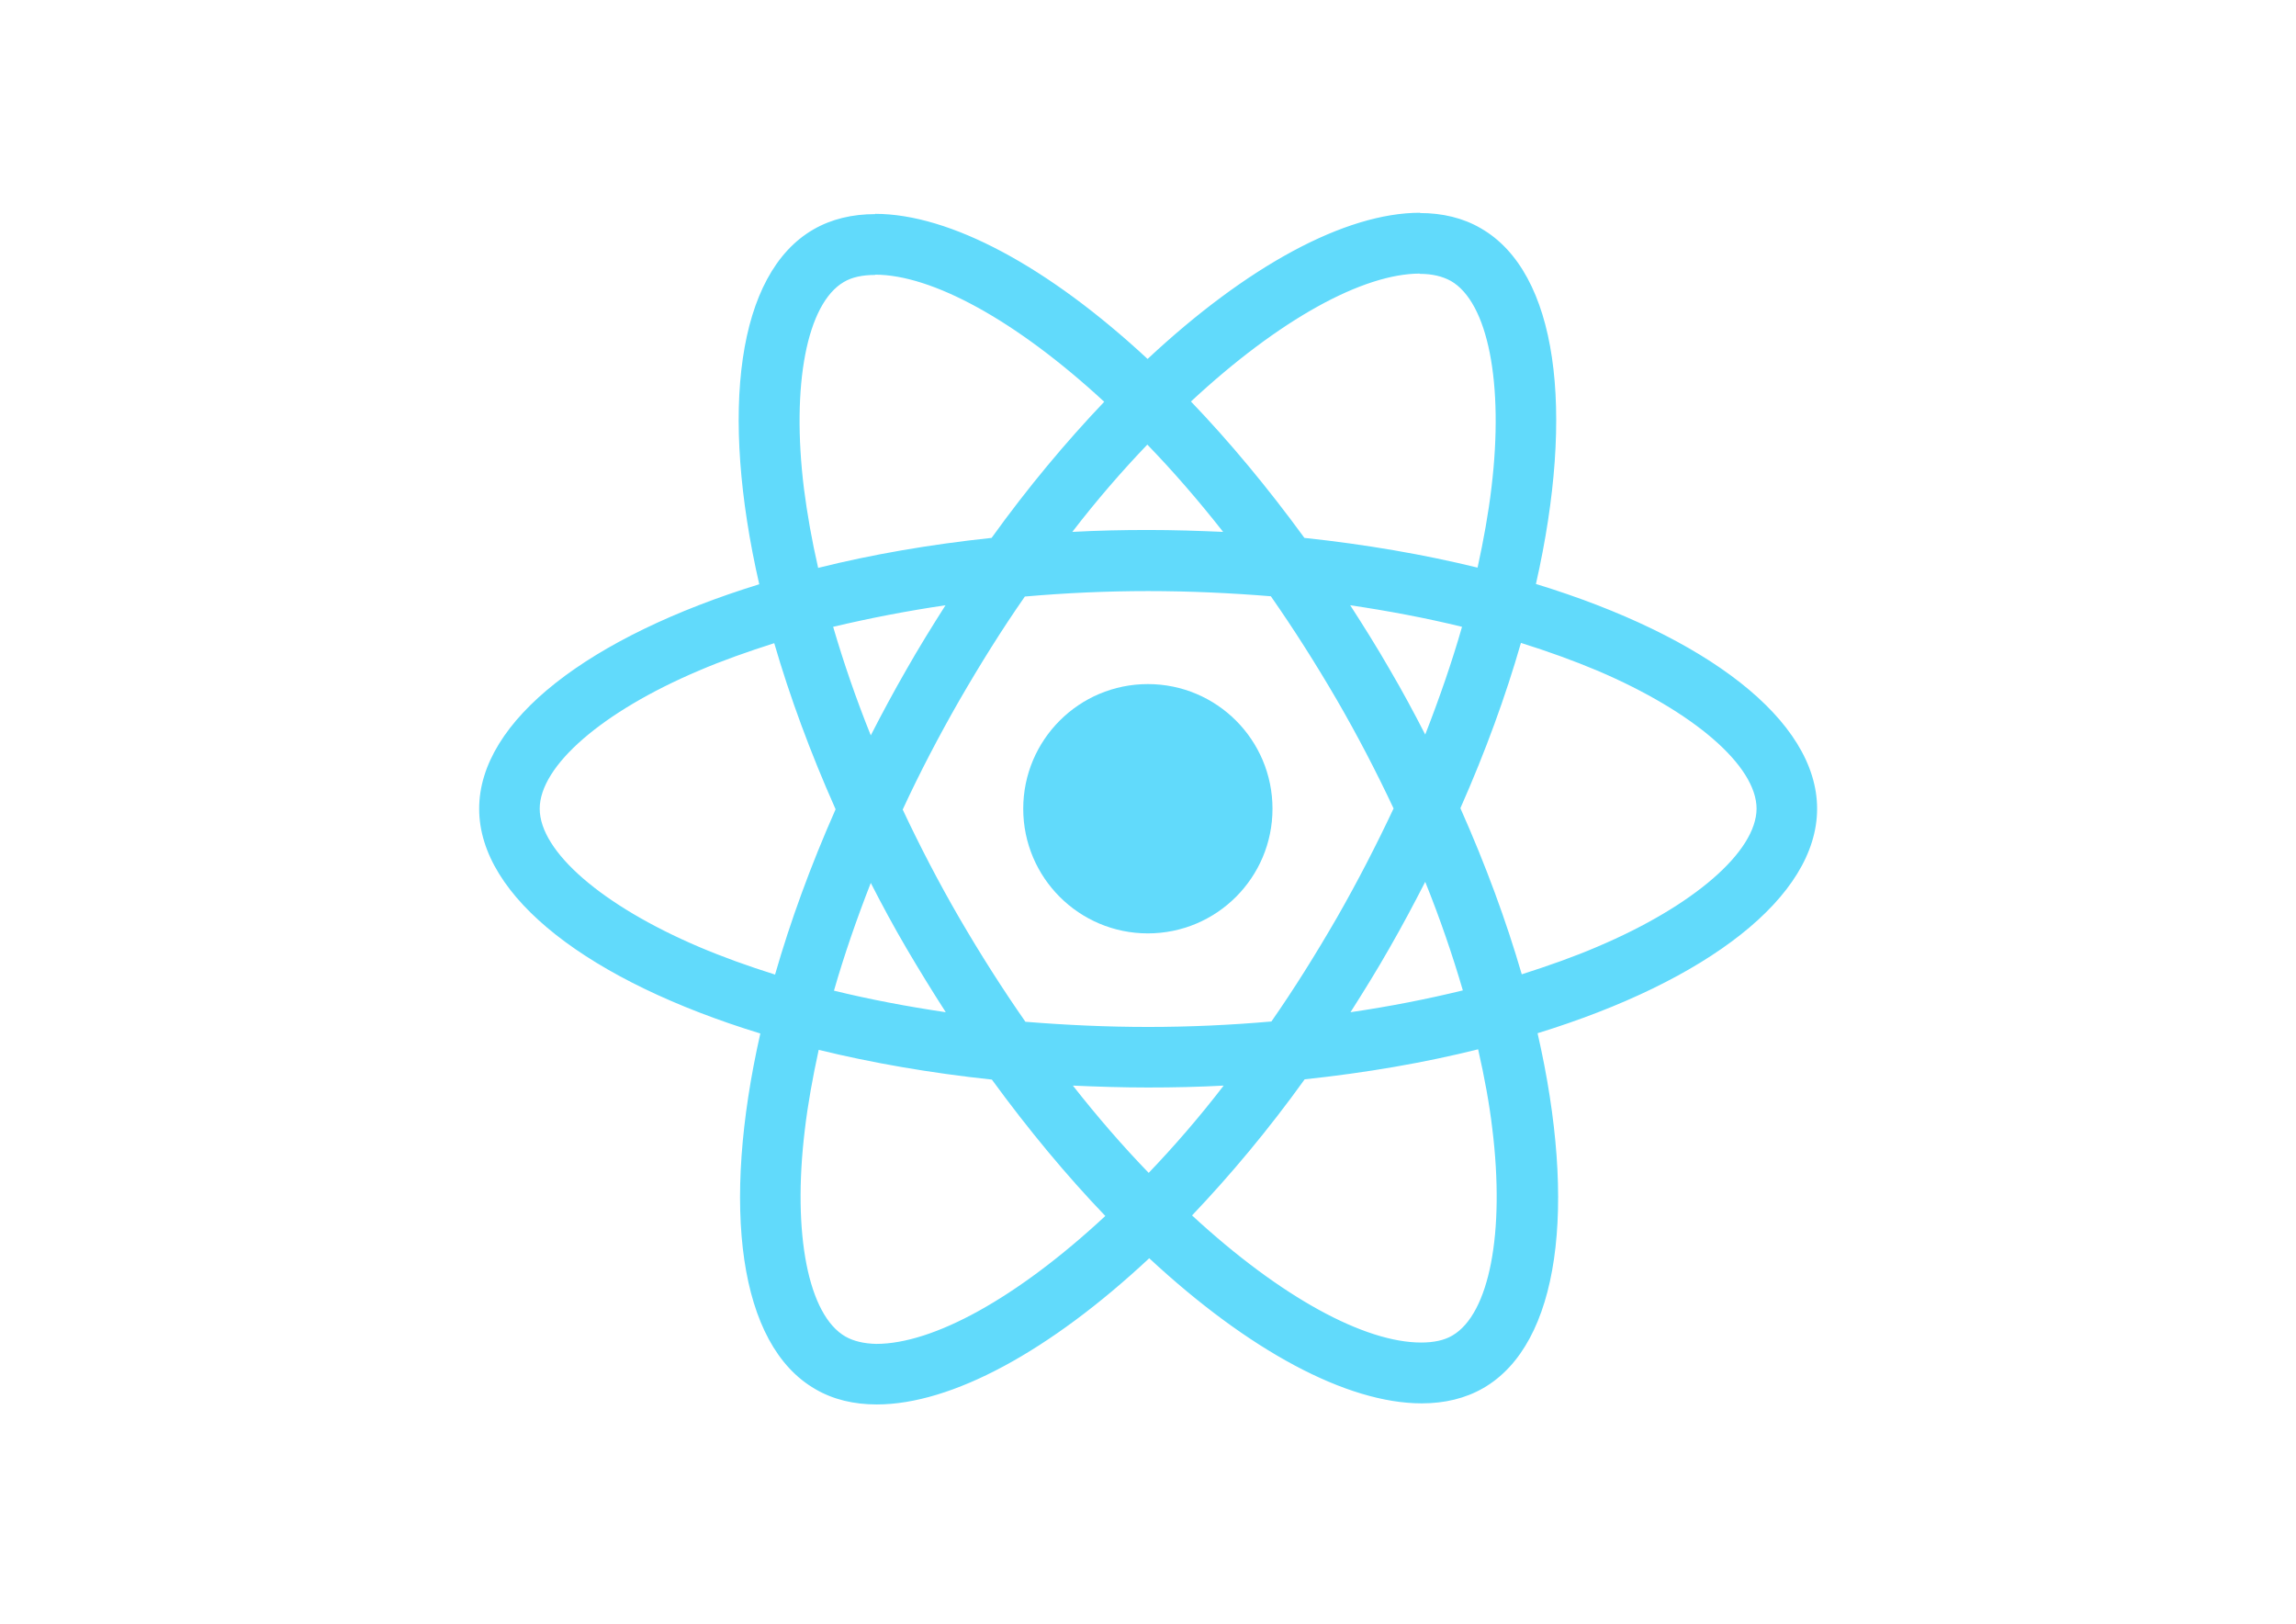
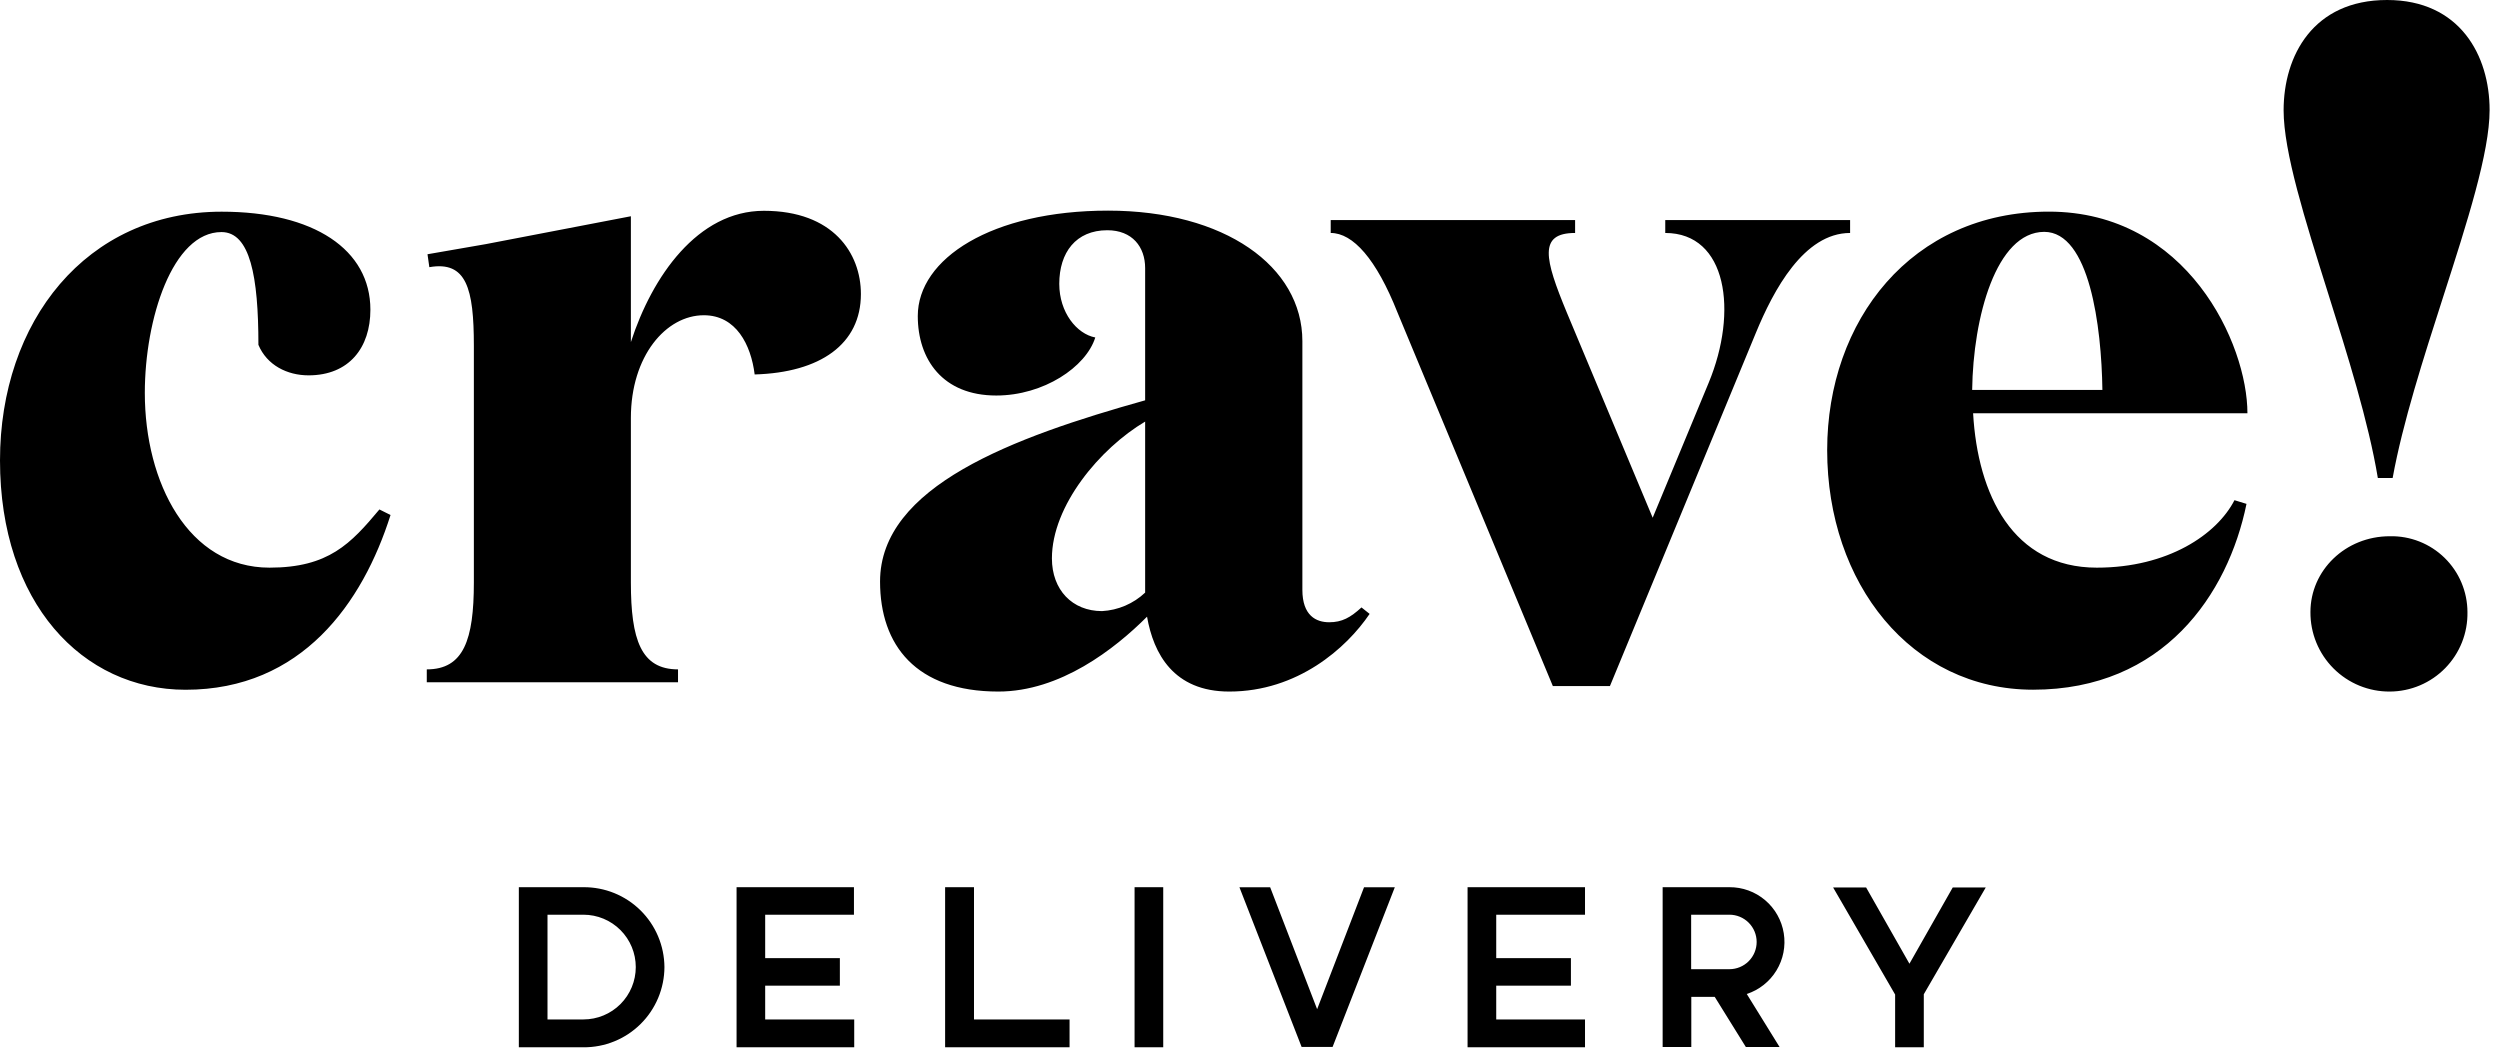
- <svg xmlns="http://www.w3.org/2000/svg" viewBox="0 0 841.9 595.3">
-   <g fill="#61DAFB">
-     <path d="M666.3 296.5c0-32.5-40.7-63.3-103.1-82.4 14.4-63.6 8-114.2-20.2-130.4-6.5-3.8-14.1-5.6-22.4-5.6v22.3c4.6 0 8.3.9 11.4 2.6 13.6 7.8 19.5 37.5 14.9 75.7-1.1 9.4-2.9 19.3-5.1 29.4-19.6-4.8-41-8.5-63.5-10.9-13.5-18.5-27.5-35.3-41.6-50 32.6-30.3 63.2-46.9 84-46.9V78c-27.5 0-63.5 19.6-99.9 53.6-36.4-33.8-72.4-53.2-99.9-53.2v22.3c20.7 0 51.4 16.5 84 46.6-14 14.7-28 31.4-41.3 49.9-22.6 2.4-44 6.1-63.6 11-2.3-10-4-19.7-5.2-29-4.7-38.2 1.1-67.9 14.6-75.8 3-1.8 6.9-2.6 11.5-2.6V78.5c-8.4 0-16 1.8-22.6 5.6-28.1 16.2-34.4 66.7-19.9 130.1-62.2 19.2-102.7 49.9-102.7 82.3 0 32.5 40.7 63.3 103.1 82.4-14.4 63.6-8 114.2 20.2 130.4 6.5 3.8 14.1 5.6 22.5 5.6 27.5 0 63.5-19.6 99.9-53.6 36.4 33.8 72.4 53.2 99.9 53.2 8.4 0 16-1.8 22.6-5.6 28.1-16.2 34.4-66.7 19.9-130.1 62-19.1 102.5-49.9 102.5-82.3zm-130.2-66.7c-3.7 12.9-8.3 26.2-13.5 39.5-4.1-8-8.4-16-13.1-24-4.6-8-9.5-15.8-14.4-23.4 14.2 2.1 27.9 4.7 41 7.9zm-45.8 106.5c-7.8 13.5-15.8 26.3-24.1 38.2-14.9 1.3-30 2-45.2 2-15.1 0-30.2-.7-45-1.9-8.3-11.9-16.4-24.6-24.2-38-7.6-13.1-14.5-26.4-20.8-39.8 6.2-13.4 13.2-26.8 20.7-39.9 7.8-13.5 15.8-26.3 24.1-38.2 14.9-1.3 30-2 45.2-2 15.1 0 30.2.7 45 1.9 8.3 11.9 16.4 24.6 24.2 38 7.6 13.1 14.5 26.4 20.8 39.8-6.3 13.4-13.2 26.8-20.7 39.9zm32.3-13c5.4 13.4 10 26.8 13.8 39.8-13.1 3.2-26.9 5.9-41.2 8 4.9-7.7 9.8-15.6 14.4-23.7 4.6-8 8.9-16.1 13-24.1zM421.2 430c-9.3-9.6-18.6-20.3-27.8-32 9 .4 18.2.7 27.5.7 9.4 0 18.7-.2 27.8-.7-9 11.7-18.3 22.4-27.5 32zm-74.4-58.9c-14.2-2.1-27.9-4.7-41-7.9 3.7-12.9 8.3-26.2 13.5-39.5 4.1 8 8.4 16 13.1 24 4.7 8 9.5 15.8 14.4 23.4zM420.7 163c9.3 9.6 18.6 20.3 27.8 32-9-.4-18.2-.7-27.5-.7-9.4 0-18.7.2-27.8.7 9-11.7 18.3-22.4 27.5-32zm-74 58.9c-4.9 7.7-9.8 15.6-14.4 23.7-4.6 8-8.9 16-13 24-5.4-13.4-10-26.8-13.8-39.8 13.1-3.1 26.9-5.8 41.2-7.9zm-90.5 125.2c-35.4-15.1-58.3-34.9-58.3-50.6 0-15.7 22.9-35.6 58.3-50.6 8.6-3.7 18-7 27.7-10.1 5.7 19.6 13.2 40 22.5 60.9-9.2 20.8-16.6 41.1-22.2 60.6-9.9-3.1-19.3-6.5-28-10.2zM310 490c-13.6-7.8-19.5-37.5-14.9-75.7 1.1-9.4 2.9-19.3 5.1-29.4 19.6 4.8 41 8.5 63.5 10.9 13.5 18.5 27.5 35.3 41.6 50-32.6 30.3-63.2 46.9-84 46.9-4.5-.1-8.3-1-11.3-2.7zm237.2-76.2c4.7 38.2-1.1 67.9-14.6 75.8-3 1.8-6.9 2.6-11.5 2.6-20.7 0-51.4-16.5-84-46.6 14-14.7 28-31.4 41.3-49.9 22.6-2.4 44-6.1 63.6-11 2.3 10.1 4.1 19.8 5.2 29.1zm38.5-66.7c-8.6 3.7-18 7-27.7 10.1-5.7-19.6-13.2-40-22.5-60.9 9.2-20.8 16.6-41.1 22.2-60.6 9.9 3.1 19.3 6.5 28.1 10.2 35.4 15.1 58.3 34.9 58.3 50.6-.1 15.7-23 35.6-58.4 50.6zM320.8 78.4z" />
-     <circle cx="420.9" cy="296.5" r="45.7" />
-     <path d="M520.5 78.1z" />
-   </g>
+ <svg xmlns="http://www.w3.org/2000/svg" width="222" height="93" viewBox="0 0 222 93" fill="none">
+   <path fill-rule="evenodd" clip-rule="evenodd" d="M216.963 26.331C219.087 19.728 221.077 13.544 221.077 9.77C221.077 4.947 218.452 0 211.973 0C205.409 0 202.785 4.947 202.785 9.795C202.785 13.486 204.679 19.507 206.712 25.969V25.969C208.463 31.536 210.318 37.43 211.152 42.444H212.467C213.358 37.539 215.207 31.792 216.963 26.331ZM214.89 60.861C214.045 61.219 213.138 61.406 212.22 61.41C211.292 61.417 210.371 61.239 209.512 60.887C208.654 60.535 207.873 60.015 207.217 59.358C206.56 58.701 206.041 57.92 205.689 57.06C205.337 56.201 205.16 55.279 205.167 54.35C205.167 50.655 208.266 47.618 212.22 47.618C213.116 47.598 214.008 47.758 214.842 48.087C215.676 48.416 216.436 48.909 217.078 49.536C217.719 50.163 218.23 50.911 218.578 51.738C218.927 52.565 219.108 53.453 219.11 54.35C219.127 55.269 218.963 56.181 218.625 57.035C218.287 57.889 217.782 58.666 217.141 59.324C216.5 59.98 215.735 60.503 214.89 60.861ZM121.622 54.514C119.571 57.551 115.226 61.41 109.157 61.41C104.215 61.41 102.43 58.046 101.857 54.761C98.986 57.635 94.147 61.41 88.651 61.41C81.346 61.41 78.149 57.304 78.149 51.64C78.149 43.185 89.961 38.832 101.689 35.548V23.809C101.689 21.919 100.542 20.445 98.328 20.445C95.541 20.445 94.063 22.424 94.063 25.204C94.063 27.751 95.62 29.656 97.261 29.968C96.44 32.594 92.669 35.122 88.468 35.122C83.714 35.122 81.499 31.922 81.499 28.063C81.499 22.973 88.058 18.704 98.397 18.704C108.737 18.704 115.651 23.646 115.651 30.294V52.377C115.651 54.677 116.882 55.256 118.029 55.256C119.175 55.256 119.916 54.84 120.9 53.94L121.622 54.514ZM101.689 52.624V37.437C97.671 39.817 93.41 44.907 93.41 49.587C93.41 52.377 95.215 54.266 97.859 54.266C99.289 54.188 100.646 53.607 101.689 52.624ZM67.014 33.252C72.841 33.084 76.448 30.561 76.448 26.109C76.448 22.493 73.987 18.719 67.834 18.719C61.952 18.719 57.91 24.546 56.022 30.378V19.203L43.147 21.677L37.962 22.577L38.125 23.725C41.422 23.151 42.079 25.614 42.079 30.705V51.724C42.079 56.814 41.175 59.441 37.898 59.441V60.588H60.208V59.441C56.926 59.441 56.022 56.814 56.022 51.724V37.111C56.022 31.61 59.14 27.994 62.501 27.994C65.373 27.994 66.687 30.62 67.014 33.252ZM19.685 18.798C7.631 18.798 0 28.573 0 40.885C0 53.529 7.3 61.246 16.473 61.251C26.807 61.251 32.209 53.534 34.68 45.733L33.692 45.239C31.152 48.276 29.18 50.408 23.931 50.408C16.715 50.408 12.86 42.854 12.86 34.89C12.86 28.325 15.321 20.608 19.666 20.608C22.211 20.608 22.947 24.546 22.947 30.621C23.703 32.431 25.508 33.331 27.395 33.331C31.003 33.331 32.891 30.868 32.891 27.504C32.891 22.167 27.89 18.798 19.685 18.798ZM164.289 20.688V19.54H147.875V20.688C153.371 20.688 154.355 27.668 151.731 33.989L146.758 45.975L139.132 27.751C137.16 22.988 136.587 20.688 139.869 20.688V19.54H118.167V20.688C120.144 20.688 122.21 22.988 124.098 27.751L137.892 60.92H142.963L155.922 29.557C157.478 25.778 160.187 20.688 164.289 20.688ZM198.421 44.417L199.489 44.744C197.848 52.787 192.105 61.246 180.539 61.246C169.716 61.246 162.253 51.803 162.253 39.975C162.253 28.484 169.721 18.793 181.943 18.793C194.235 18.798 199.572 30.542 199.572 36.7H175.212C175.622 43.923 178.736 50.408 186.198 50.408C192.515 50.408 196.864 47.455 198.421 44.417ZM175.128 34.628H186.693C186.614 28.964 185.546 20.589 181.523 20.589C177.263 20.608 175.212 28.157 175.128 34.628ZM59.002 85.876C58.999 86.817 58.81 87.748 58.446 88.616C58.083 89.483 57.552 90.271 56.884 90.932C56.216 91.594 55.424 92.118 54.553 92.472C53.683 92.827 52.751 93.006 51.811 93H46.073V78.783H51.811C52.748 78.776 53.678 78.954 54.547 79.306C55.416 79.659 56.207 80.179 56.875 80.838C57.543 81.497 58.074 82.281 58.439 83.145C58.804 84.01 58.995 84.938 59.002 85.876ZM56.457 85.876C56.457 84.643 55.967 83.46 55.096 82.588C54.224 81.716 53.043 81.226 51.811 81.226H48.618V90.526H51.811C53.043 90.526 54.224 90.037 55.096 89.165C55.967 88.292 56.457 87.11 56.457 85.876ZM67.948 85.085V81.226H75.831V78.783H65.407V92.999H75.855V90.526H67.948V87.528H74.58V85.085H67.948ZM94.977 90.526V92.999H83.926V78.783H86.491V90.526H94.977ZM103.295 78.783H100.75V92.999H103.295V78.783ZM110.061 78.787H112.79L116.961 89.616L121.127 78.787H123.86L118.335 92.965H115.582L110.061 78.787ZM132.865 85.085V81.226H140.749V78.783H130.32V92.999H140.749V90.526H132.865V87.528H139.498V85.085H132.865ZM155.116 88.27L158.027 92.975H155.032L152.269 88.523H150.188V92.975H147.643V78.783H153.574C154.733 78.776 155.857 79.184 156.742 79.934C157.626 80.684 158.214 81.726 158.398 82.872C158.583 84.017 158.352 85.191 157.747 86.181C157.143 87.171 156.204 87.912 155.101 88.27H155.116ZM150.174 86.064H153.574C154.215 86.064 154.83 85.809 155.283 85.356C155.736 84.902 155.991 84.287 155.991 83.645C155.991 83.004 155.736 82.388 155.283 81.935C154.83 81.481 154.215 81.226 153.574 81.226H150.174V86.064ZM170.833 93V88.29L176.334 78.808H173.403L169.558 85.579L165.712 78.808H162.782L168.287 88.315V93H170.833Z" fill="black" />
</svg>
